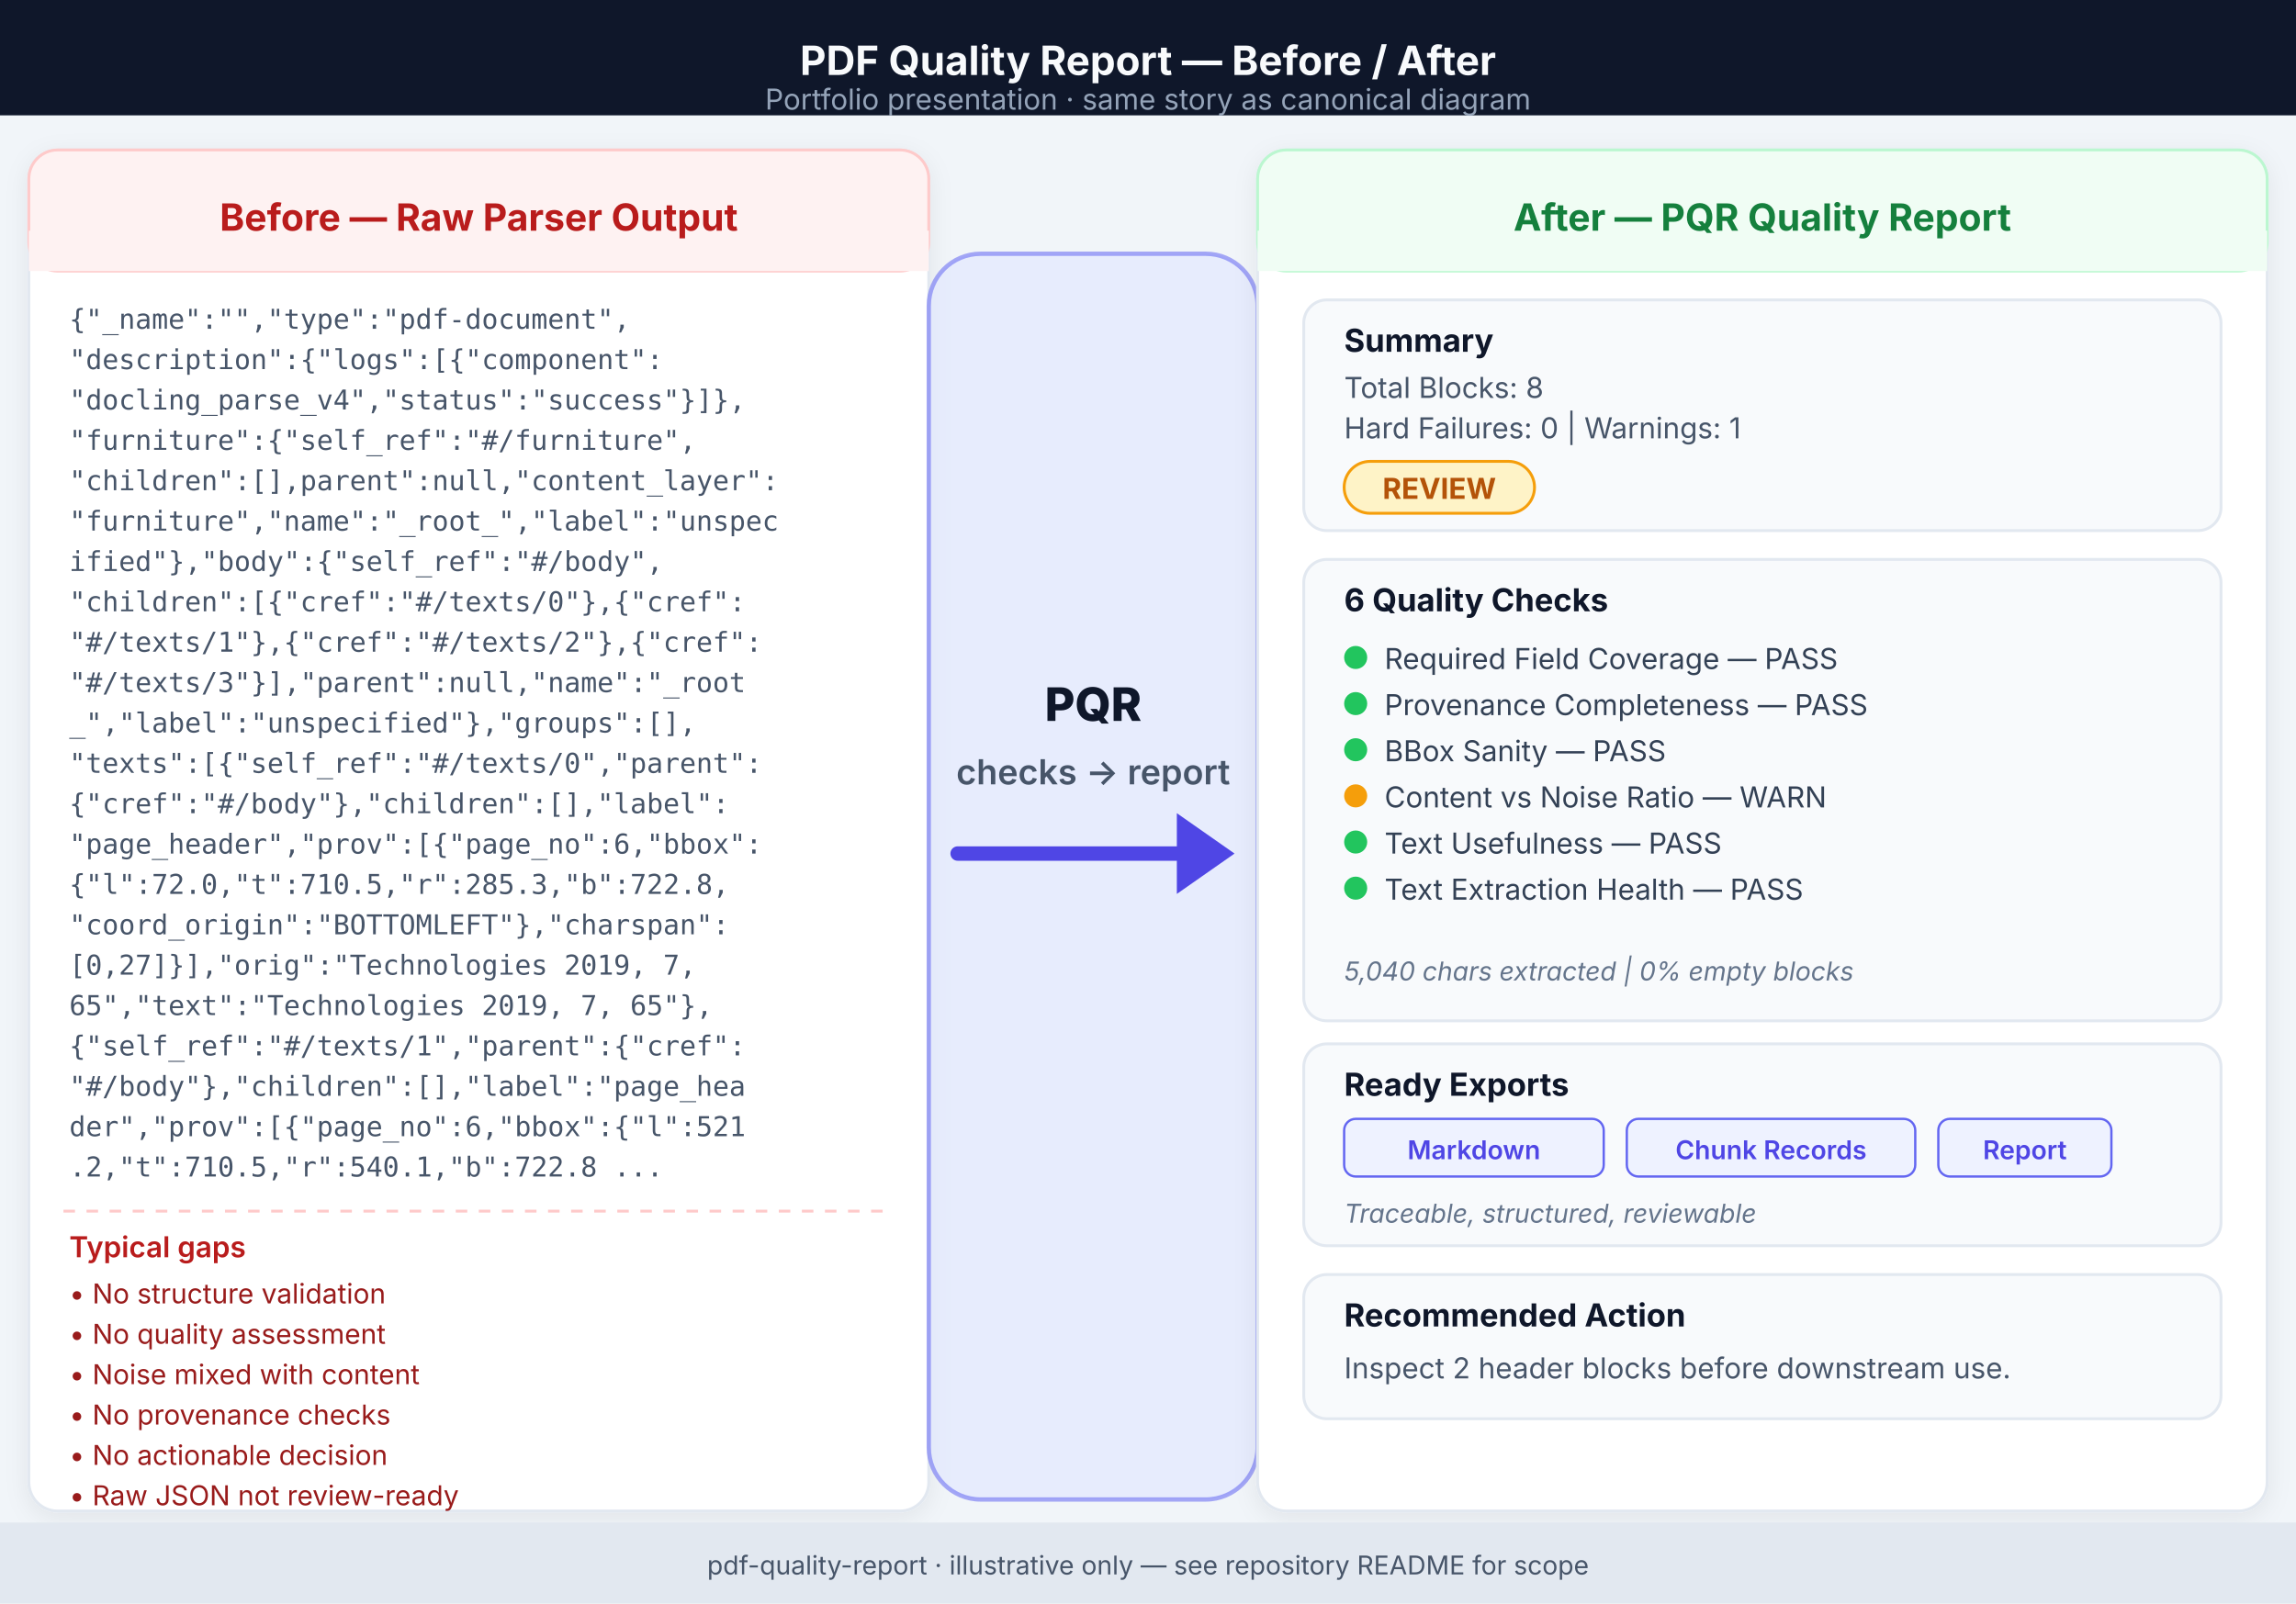
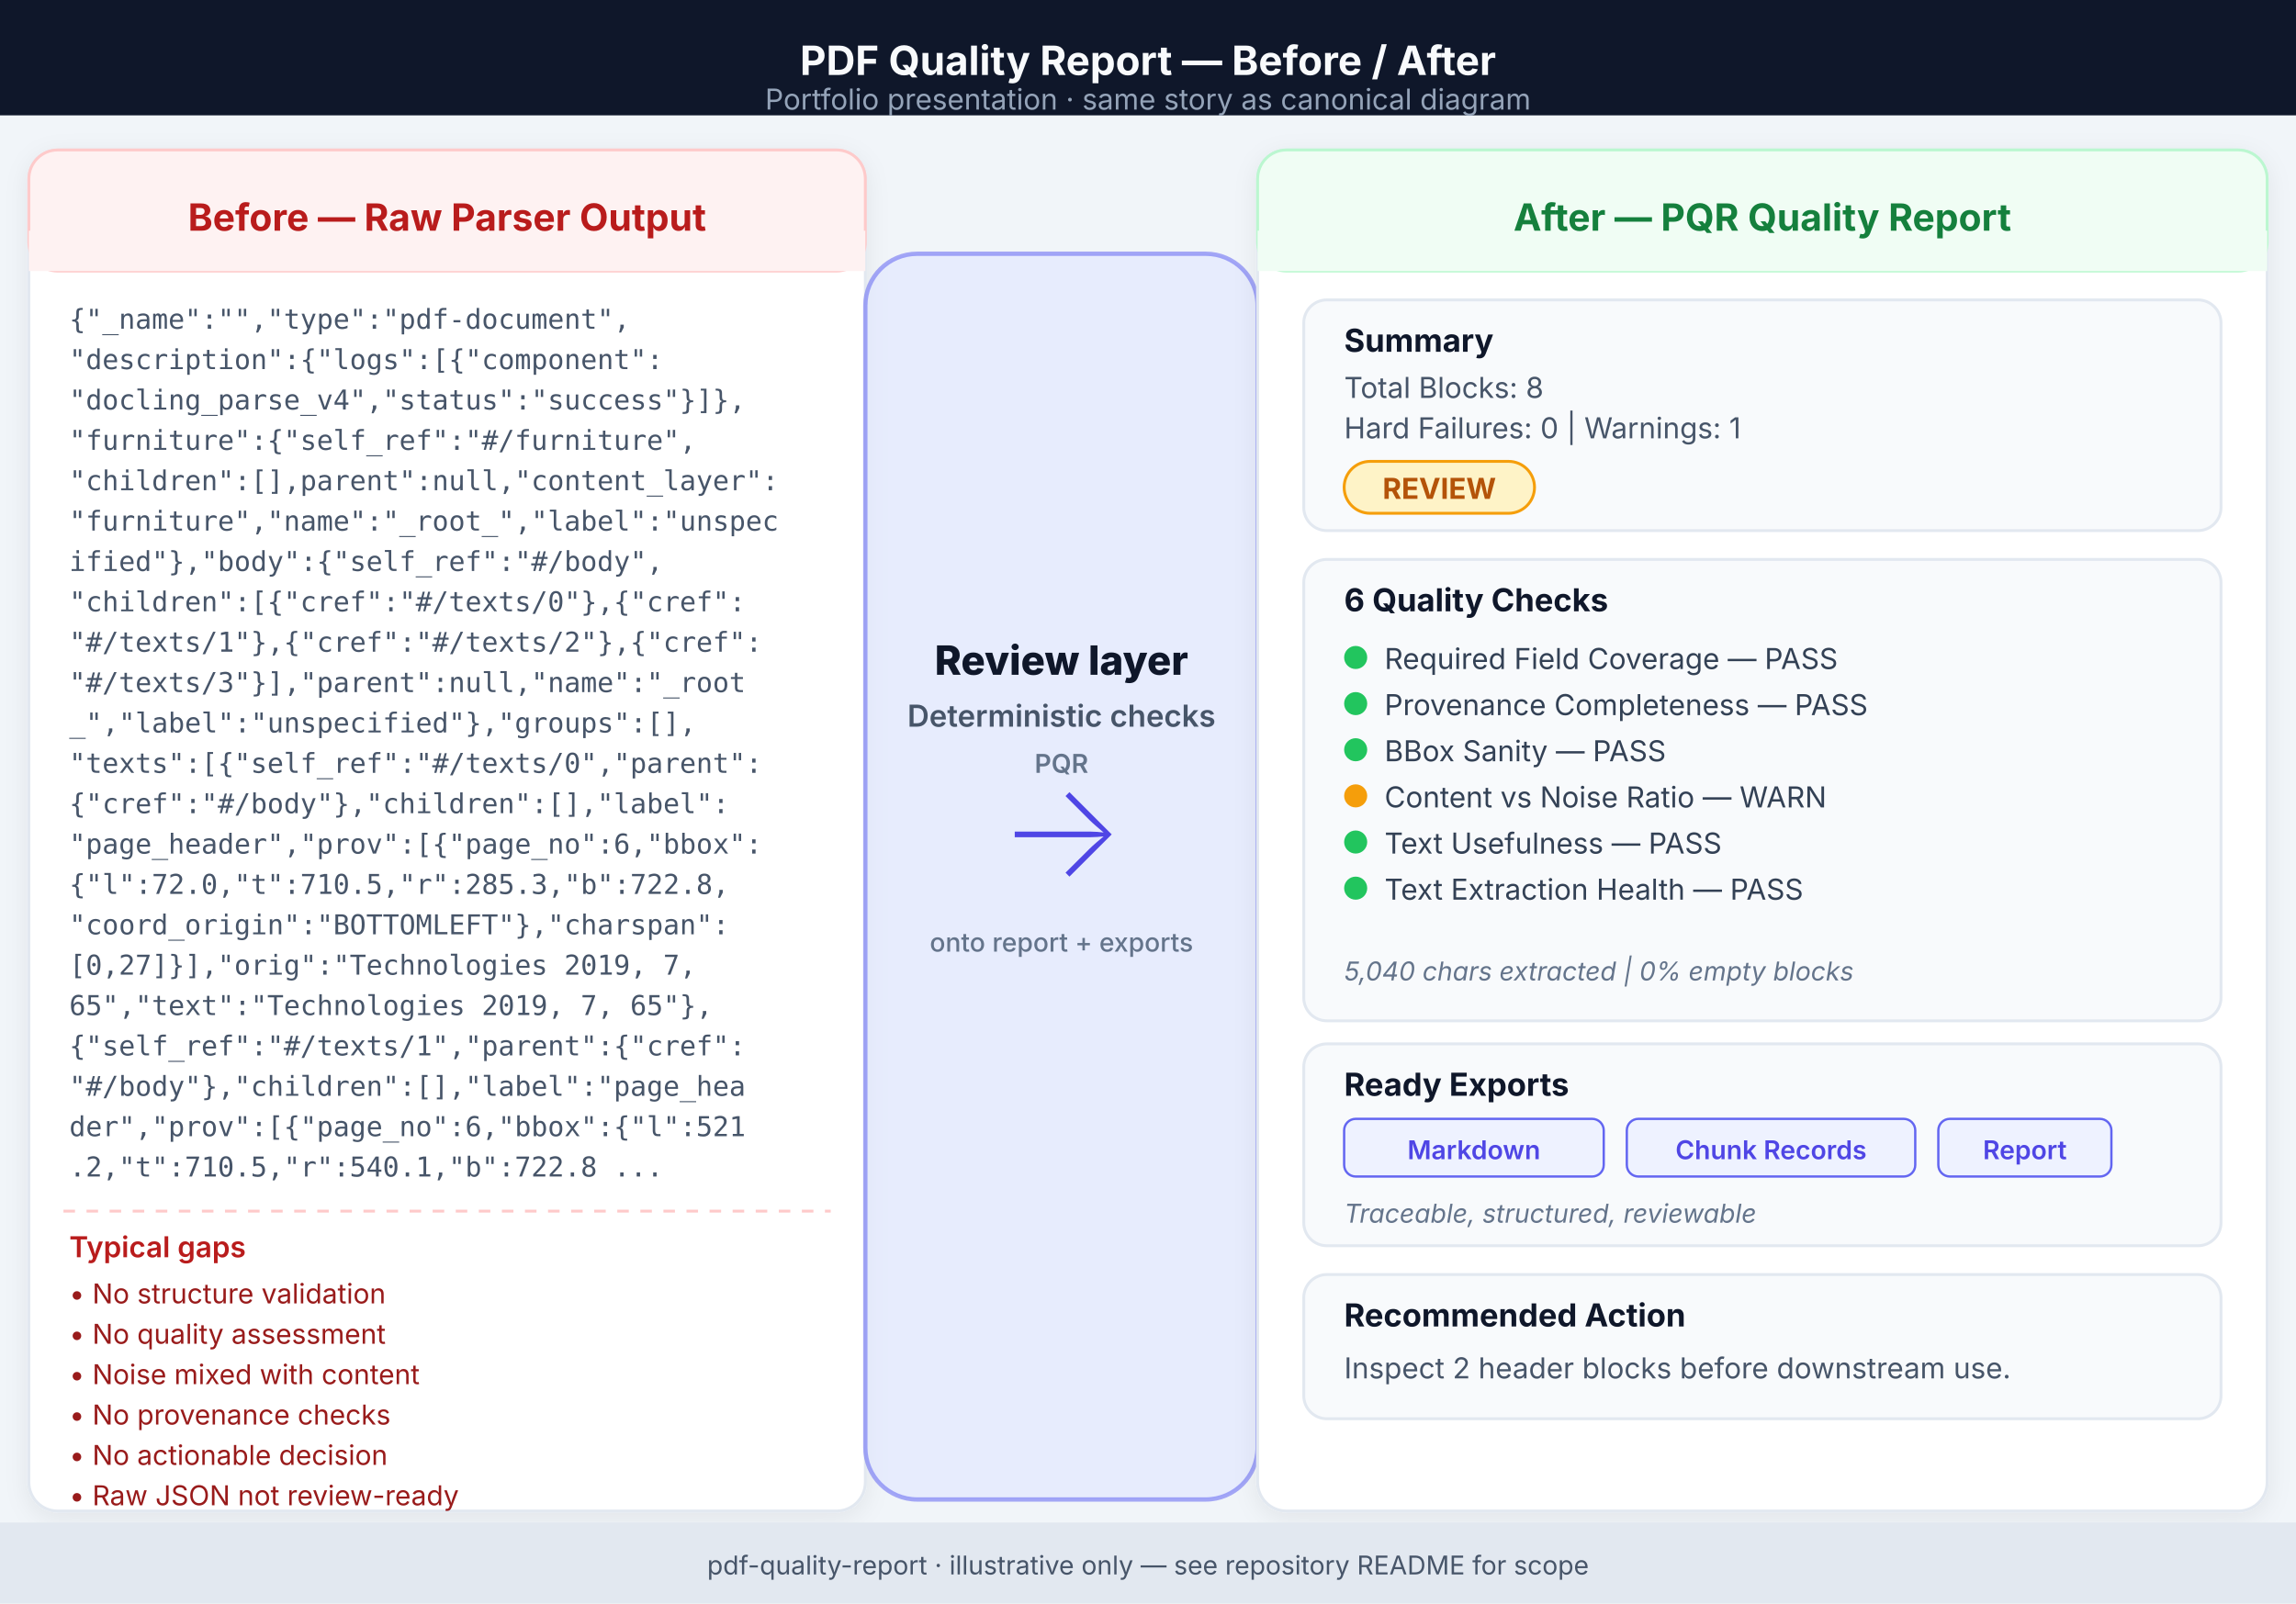
<svg xmlns="http://www.w3.org/2000/svg" viewBox="0 0 796 556" role="img" style="font-family: -apple-system, BlinkMacSystemFont, 'Segoe UI', sans-serif;">
  <defs>
    <filter id="pf_pqrPanelShadow" x="-6%" y="-4%" width="112%" height="108%">
      <feDropShadow dx="0" dy="2" stdDeviation="4" flood-color="#0f172a" flood-opacity="0.07" />
    </filter>
  </defs>
  <rect width="796" height="556" fill="#f1f5f9" />
  <rect width="796" height="40" fill="#0f172a" />
  <text x="398" y="26" text-anchor="middle" fill="#f8fafc" font-size="14" font-weight="700">PDF Quality Report — Before / After</text>
  <text x="398" y="38" text-anchor="middle" fill="#94a3b8" font-size="10">Portfolio presentation · same story as canonical diagram</text>
  <g transform="translate(10, 52)">
-     <rect x="0" y="0" width="312" height="472" rx="10" fill="#ffffff" stroke="#e2e8f0" stroke-width="1" filter="url(#pf_pqrPanelShadow)" />
-     <rect x="0" y="0" width="312" height="42" rx="10" fill="#fef2f2" stroke="#fecaca" stroke-width="1" />
-     <rect x="0" y="28" width="312" height="14" fill="#fef2f2" />
-     <text x="156" y="28" text-anchor="middle" fill="#b91c1c" font-size="13" font-weight="700">Before — Raw Parser Output</text>
+     <rect x="0" y="0" width="290" height="472" rx="10" fill="#ffffff" stroke="#e2e8f0" stroke-width="1" filter="url(#pf_pqrPanelShadow)" />
+     <rect x="0" y="0" width="290" height="42" rx="10" fill="#fef2f2" stroke="#fecaca" stroke-width="1" />
+     <rect x="0" y="28" width="290" height="14" fill="#fef2f2" />
+     <text x="145" y="28" text-anchor="middle" fill="#b91c1c" font-size="13" font-weight="700">Before — Raw Parser Output</text>
    <text x="14" y="62" fill="#475569" font-size="9.5" font-family="ui-monospace, SFMono-Regular, Menlo, Monaco, Consolas, monospace">
      <tspan x="14" dy="0">{"_name":"","type":"pdf-document",</tspan>
      <tspan x="14" dy="14">"description":{"logs":[{"component":</tspan>
      <tspan x="14" dy="14">"docling_parse_v4","status":"success"}]},</tspan>
      <tspan x="14" dy="14">"furniture":{"self_ref":"#/furniture",</tspan>
      <tspan x="14" dy="14">"children":[],parent":null,"content_layer":</tspan>
      <tspan x="14" dy="14">"furniture","name":"_root_","label":"unspec</tspan>
      <tspan x="14" dy="14">ified"},"body":{"self_ref":"#/body",</tspan>
      <tspan x="14" dy="14">"children":[{"cref":"#/texts/0"},{"cref":</tspan>
      <tspan x="14" dy="14">"#/texts/1"},{"cref":"#/texts/2"},{"cref":</tspan>
      <tspan x="14" dy="14">"#/texts/3"}],"parent":null,"name":"_root</tspan>
      <tspan x="14" dy="14">_","label":"unspecified"},"groups":[],</tspan>
      <tspan x="14" dy="14">"texts":[{"self_ref":"#/texts/0","parent":</tspan>
      <tspan x="14" dy="14">{"cref":"#/body"},"children":[],"label":</tspan>
      <tspan x="14" dy="14">"page_header","prov":[{"page_no":6,"bbox":</tspan>
      <tspan x="14" dy="14">{"l":72.0,"t":710.5,"r":285.3,"b":722.8,</tspan>
      <tspan x="14" dy="14">"coord_origin":"BOTTOMLEFT"},"charspan":</tspan>
      <tspan x="14" dy="14">[0,27]}],"orig":"Technologies 2019, 7,</tspan>
      <tspan x="14" dy="14">65","text":"Technologies 2019, 7, 65"},</tspan>
      <tspan x="14" dy="14">{"self_ref":"#/texts/1","parent":{"cref":</tspan>
      <tspan x="14" dy="14">"#/body"},"children":[],"label":"page_hea</tspan>
      <tspan x="14" dy="14">der","prov":[{"page_no":6,"bbox":{"l":521</tspan>
      <tspan x="14" dy="14">.2,"t":710.5,"r":540.1,"b":722.8 ...</tspan>
    </text>
-     <line x1="12" y1="368" x2="300" y2="368" stroke="#fecaca" stroke-width="1" stroke-dasharray="4 4" />
+     <line x1="12" y1="368" x2="278" y2="368" stroke="#fecaca" stroke-width="1" stroke-dasharray="4 4" />
    <text x="14" y="384" fill="#b91c1c" font-size="10" font-weight="600">Typical gaps</text>
    <text x="14" y="400" fill="#991b1b" font-size="9.5">
      <tspan x="14" dy="0">• No structure validation</tspan>
      <tspan x="14" dy="14">• No quality assessment</tspan>
      <tspan x="14" dy="14">• Noise mixed with content</tspan>
      <tspan x="14" dy="14">• No provenance checks</tspan>
      <tspan x="14" dy="14">• No actionable decision</tspan>
      <tspan x="14" dy="14">• Raw JSON not review-ready</tspan>
    </text>
-     <rect x="312" y="36" width="114" height="432" rx="18" fill="#e0e7ff" fill-opacity="0.62" stroke="#6366f1" stroke-opacity="0.55" stroke-width="1.5" />
-     <text x="369" y="198" text-anchor="middle" fill="#0f172a" font-size="16" font-weight="800">PQR</text>
-     <text x="369" y="220" text-anchor="middle" fill="#475569" font-size="12" font-weight="600">checks → report</text>
-     <line x1="322" y1="244" x2="398" y2="244" stroke="#4f46e5" stroke-width="5" stroke-linecap="round" />
-     <polygon points="398,230 418,244 398,258" fill="#4f46e5" />
+     <rect x="290" y="36" width="136" height="432" rx="18" fill="#e0e7ff" fill-opacity="0.62" stroke="#6366f1" stroke-opacity="0.55" stroke-width="1.5" />
+     <text x="358" y="182" text-anchor="middle" fill="#0f172a" font-size="14" font-weight="800">Review layer</text>
+     <text x="358" y="200" text-anchor="middle" fill="#475569" font-size="10.5" font-weight="600">Deterministic checks</text>
+     <text x="358" y="216" text-anchor="middle" fill="#64748b" font-size="9" font-weight="600">PQR</text>
+     <text x="358" y="252" text-anchor="middle" fill="#4f46e5" font-size="46" font-weight="200" font-family="ui-sans-serif, system-ui, -apple-system, sans-serif">→</text>
+     <text x="358" y="278" text-anchor="middle" fill="#64748b" font-size="9" font-weight="500">onto report + exports</text>
    <g transform="translate(36,0)">
      <rect x="390" y="0" width="350" height="472" rx="10" fill="#ffffff" stroke="#e2e8f0" stroke-width="1" filter="url(#pf_pqrPanelShadow)" />
      <rect x="390" y="0" width="350" height="42" rx="10" fill="#f0fdf4" stroke="#bbf7d0" stroke-width="1" />
      <rect x="390" y="28" width="350" height="14" fill="#f0fdf4" />
      <text x="565" y="28" text-anchor="middle" fill="#15803d" font-size="13" font-weight="700">After — PQR Quality Report</text>
      <rect x="406" y="52" width="318" height="80" rx="8" fill="#f8fafc" stroke="#e2e8f0" stroke-width="1" />
      <text x="420" y="70" fill="#0f172a" font-size="11" font-weight="700">Summary</text>
      <text x="420" y="86" fill="#475569" font-size="10">Total Blocks: 8</text>
      <text x="420" y="100" fill="#475569" font-size="10">Hard Failures: 0 | Warnings: 1</text>
      <rect x="420" y="108" width="66" height="18" rx="9" fill="#fef3c7" stroke="#f59e0b" stroke-width="1" />
      <text x="453" y="121" text-anchor="middle" fill="#b45309" font-size="10" font-weight="700">REVIEW</text>
      <rect x="406" y="142" width="318" height="160" rx="8" fill="#f8fafc" stroke="#e2e8f0" stroke-width="1" />
      <text x="420" y="160" fill="#0f172a" font-size="11" font-weight="700">6 Quality Checks</text>
      <circle cx="424" cy="176" r="4" fill="#22c55e" />
      <text x="434" y="180" fill="#334155" font-size="10">Required Field Coverage — PASS</text>
      <circle cx="424" cy="192" r="4" fill="#22c55e" />
      <text x="434" y="196" fill="#334155" font-size="10">Provenance Completeness — PASS</text>
      <circle cx="424" cy="208" r="4" fill="#22c55e" />
      <text x="434" y="212" fill="#334155" font-size="10">BBox Sanity — PASS</text>
      <circle cx="424" cy="224" r="4" fill="#f59e0b" />
      <text x="434" y="228" fill="#334155" font-size="10">Content vs Noise Ratio — WARN</text>
      <circle cx="424" cy="240" r="4" fill="#22c55e" />
      <text x="434" y="244" fill="#334155" font-size="10">Text Usefulness — PASS</text>
      <circle cx="424" cy="256" r="4" fill="#22c55e" />
      <text x="434" y="260" fill="#334155" font-size="10">Text Extraction Health — PASS</text>
      <text x="420" y="288" fill="#64748b" font-size="9" font-style="italic">5,040 chars extracted | 0% empty blocks</text>
      <rect x="406" y="310" width="318" height="70" rx="8" fill="#f8fafc" stroke="#e2e8f0" stroke-width="1" />
      <text x="420" y="328" fill="#0f172a" font-size="11" font-weight="700">Ready Exports</text>
      <rect x="420" y="336" width="90" height="20" rx="4" fill="#eef2ff" stroke="#6366f1" stroke-width="0.8" />
      <text x="465" y="350" text-anchor="middle" fill="#4f46e5" font-size="9" font-weight="600">Markdown</text>
      <rect x="518" y="336" width="100" height="20" rx="4" fill="#eef2ff" stroke="#6366f1" stroke-width="0.8" />
      <text x="568" y="350" text-anchor="middle" fill="#4f46e5" font-size="9" font-weight="600">Chunk Records</text>
      <rect x="626" y="336" width="60" height="20" rx="4" fill="#eef2ff" stroke="#6366f1" stroke-width="0.8" />
      <text x="656" y="350" text-anchor="middle" fill="#4f46e5" font-size="9" font-weight="600">Report</text>
      <text x="420" y="372" fill="#64748b" font-size="9" font-style="italic">Traceable, structured, reviewable</text>
      <rect x="406" y="390" width="318" height="50" rx="8" fill="#f8fafc" stroke="#e2e8f0" stroke-width="1" />
      <text x="420" y="408" fill="#0f172a" font-size="11" font-weight="700">Recommended Action</text>
      <text x="420" y="426" fill="#475569" font-size="10">Inspect 2 header blocks before downstream use.</text>
    </g>
  </g>
  <rect x="0" y="528" width="796" height="28" fill="#e2e8f0" />
  <text x="398" y="546" text-anchor="middle" fill="#475569" font-size="9">pdf-quality-report · illustrative only — see repository README for scope</text>
</svg>
